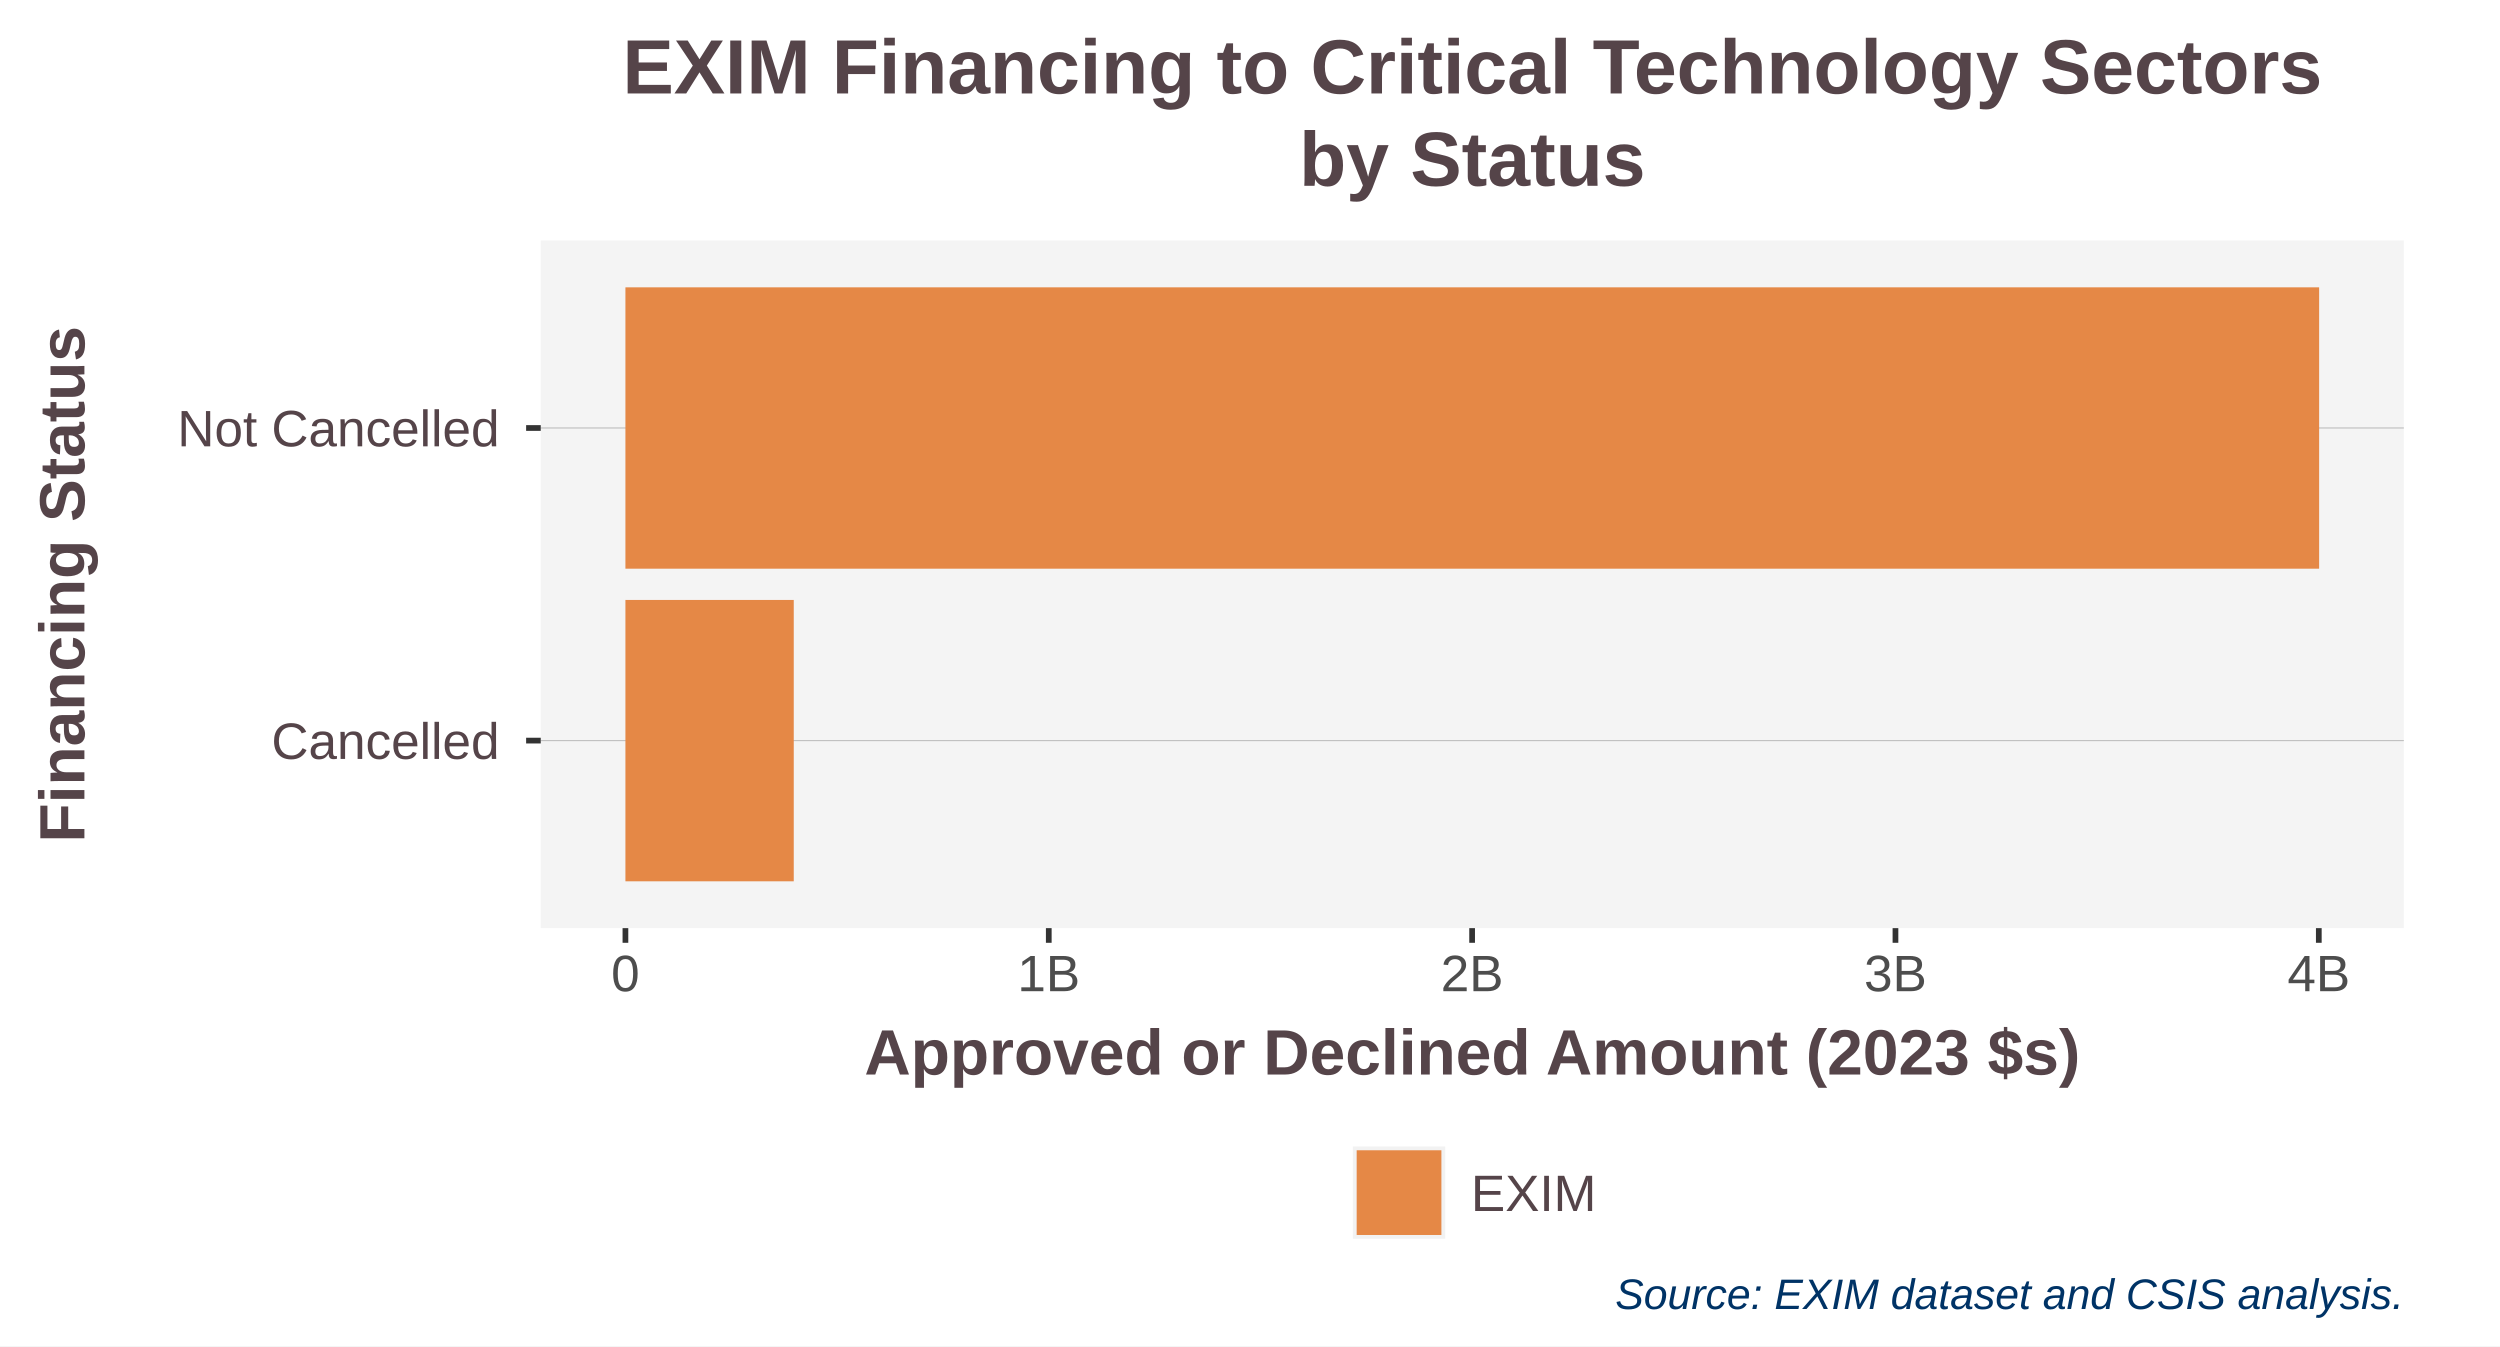
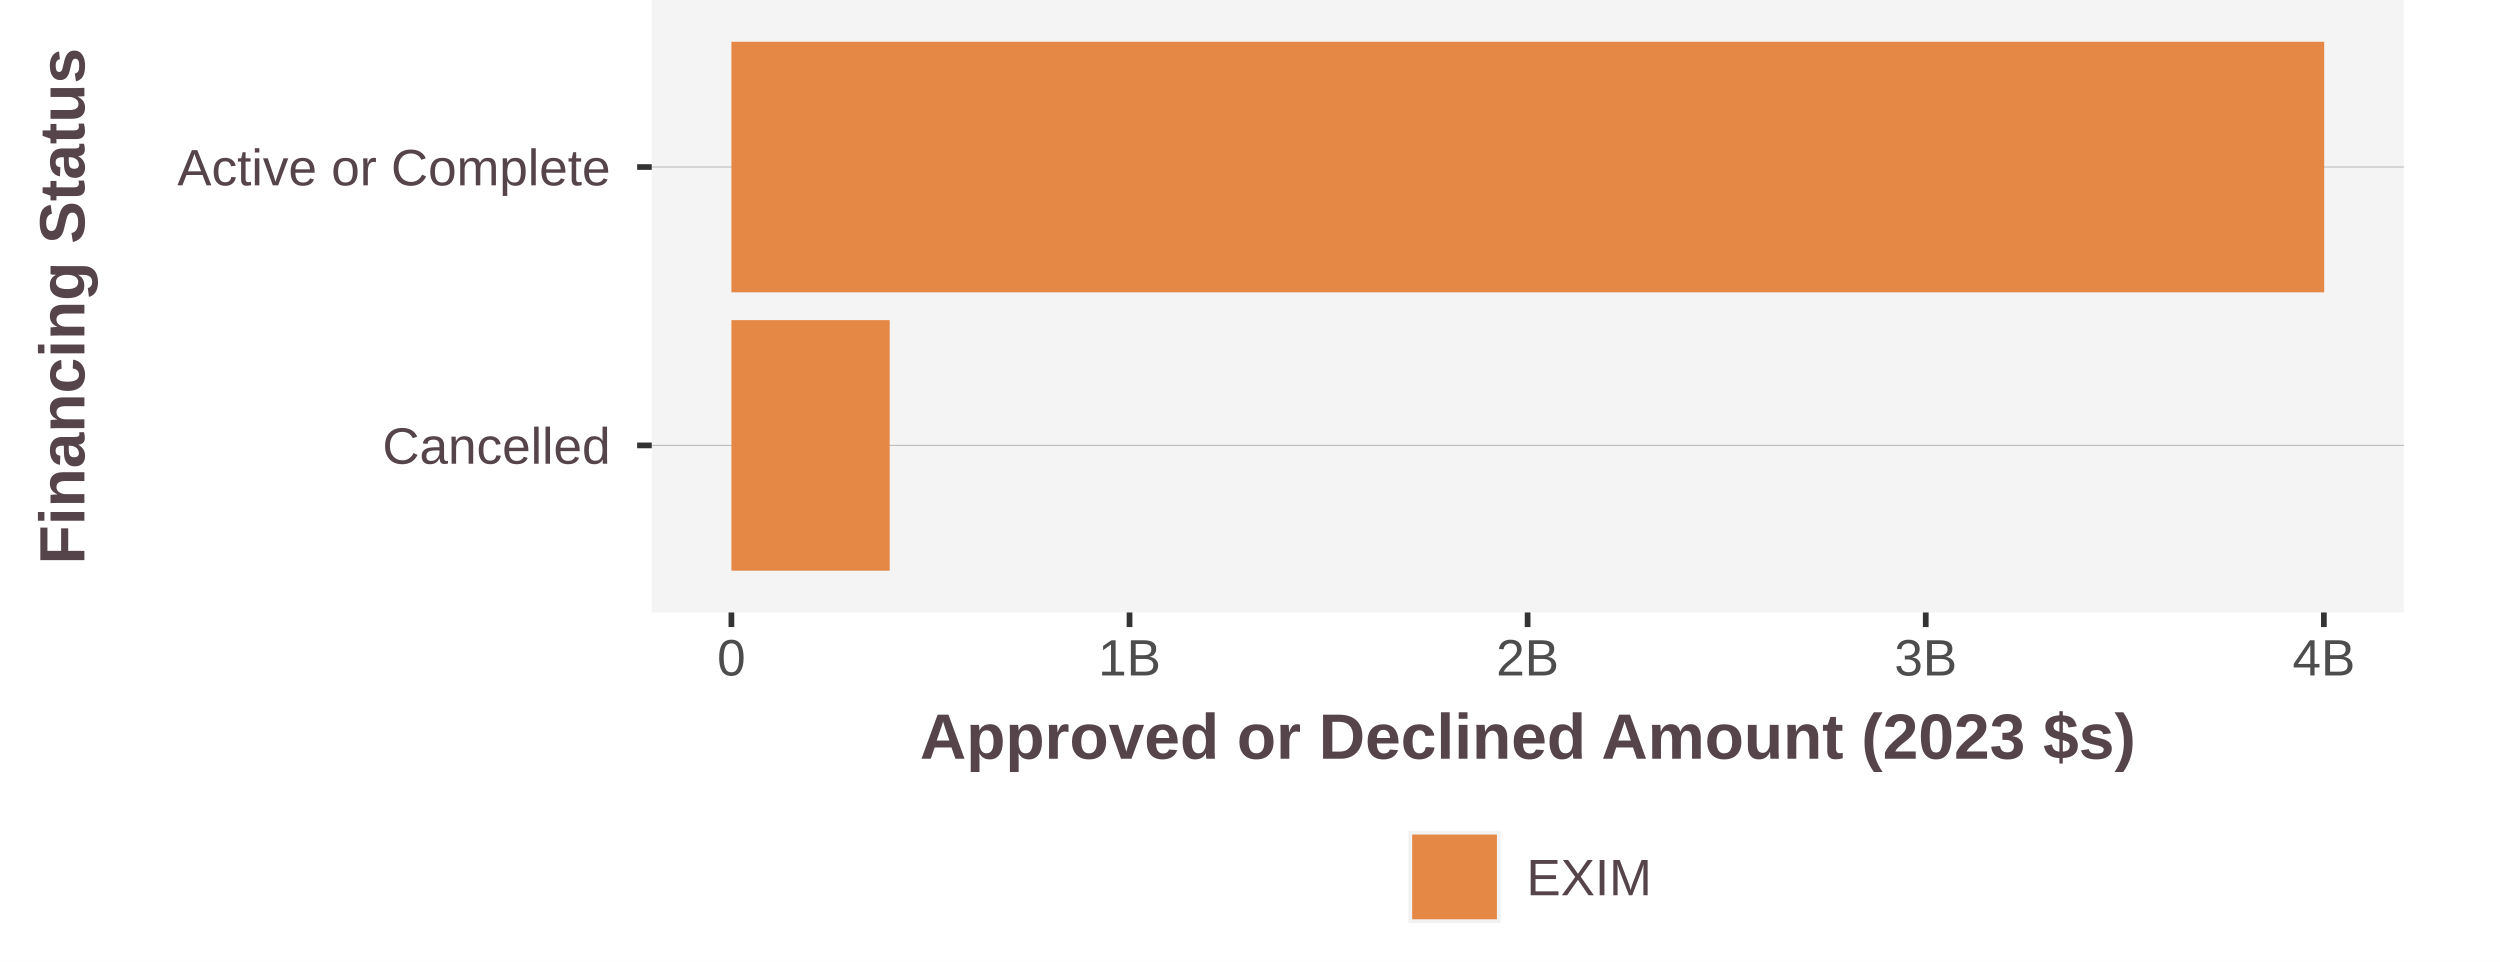
- <svg xmlns="http://www.w3.org/2000/svg" class="svglite" width="468.00pt" height="252.00pt" viewBox="0 0 468.00 252.00">
+ <svg xmlns="http://www.w3.org/2000/svg" class="svglite" width="468.00pt" height="180.00pt" viewBox="0 0 468.00 180.00">
  <defs>
    <style type="text/css">
    .svglite line, .svglite polyline, .svglite polygon, .svglite path, .svglite rect, .svglite circle {
      fill: none;
      stroke: #000000;
      stroke-linecap: round;
      stroke-linejoin: round;
      stroke-miterlimit: 10.00;
    }
    .svglite text {
      white-space: pre;
    }
  </style>
  </defs>
  <rect width="100%" height="100%" style="stroke: none; fill: #FFFFFF;" />
  <defs>
-     <clipPath id="cpMC4wMHw0NjguMDB8MC4wMHwyNTIuMDA=">
-       <rect x="0.00" y="0.00" width="468.00" height="252.00" />
+     <clipPath id="cpMC4wMHw0NjguMDB8MC4wMHwxODAuMDA=">
+       <rect x="0.00" y="0.00" width="468.00" height="180.00" />
    </clipPath>
  </defs>
-   <g clip-path="url(#cpMC4wMHw0NjguMDB8MC4wMHwyNTIuMDA=)">
-     <rect x="0.00" y="0.00" width="468.00" height="252.00" style="stroke-width: 1.07; stroke: #FFFFFF; fill: #FFFFFF;" />
+   <g clip-path="url(#cpMC4wMHw0NjguMDB8MC4wMHwxODAuMDA=)">
+     <rect x="0.00" y="0.00" width="468.00" height="180.00" style="stroke-width: 1.07; stroke: #FFFFFF; fill: #FFFFFF;" />
  </g>
  <defs>
-     <clipPath id="cpMTAxLjIzfDQ1MC4wMHw0NS4wMXwxNzMuNzU=">
-       <rect x="101.23" y="45.01" width="348.77" height="128.74" />
+     <clipPath id="cpMTIyLjAxfDQ1MC4wMHwwLjAwfDExNC42NQ==">
+       <rect x="122.01" y="0.00" width="327.99" height="114.65" />
    </clipPath>
  </defs>
-   <g clip-path="url(#cpMTAxLjIzfDQ1MC4wMHw0NS4wMXwxNzMuNzU=)">
-     <rect x="101.23" y="45.01" width="348.77" height="128.74" style="stroke-width: 1.07; stroke: none; fill: #F4F4F4;" />
-     <polyline points="101.23,138.64 450.00,138.64 " style="stroke-width: 0.21; stroke: #BEBEBE; stroke-linecap: butt;" />
-     <polyline points="101.23,80.12 450.00,80.12 " style="stroke-width: 0.21; stroke: #BEBEBE; stroke-linecap: butt;" />
-     <rect x="117.08" y="112.31" width="31.51" height="52.67" style="stroke-width: 1.07; stroke: none; stroke-linecap: butt; stroke-linejoin: miter; fill: #E58846;" />
-     <rect x="117.08" y="53.79" width="317.06" height="52.67" style="stroke-width: 1.07; stroke: none; stroke-linecap: butt; stroke-linejoin: miter; fill: #E58846;" />
+   <g clip-path="url(#cpMTIyLjAxfDQ1MC4wMHwwLjAwfDExNC42NQ==)">
+     <rect x="122.01" y="0.00" width="327.99" height="114.65" style="stroke-width: 1.07; stroke: none; fill: #F4F4F4;" />
+     <polyline points="122.01,83.38 450.00,83.38 " style="stroke-width: 0.21; stroke: #BEBEBE; stroke-linecap: butt;" />
+     <polyline points="122.01,31.27 450.00,31.27 " style="stroke-width: 0.21; stroke: #BEBEBE; stroke-linecap: butt;" />
+     <rect x="136.92" y="7.82" width="298.17" height="46.90" style="stroke-width: 1.07; stroke: none; stroke-linecap: butt; stroke-linejoin: miter; fill: #E58846;" />
+     <rect x="136.92" y="59.93" width="29.63" height="46.90" style="stroke-width: 1.07; stroke: none; stroke-linecap: butt; stroke-linejoin: miter; fill: #E58846;" />
  </g>
-   <g clip-path="url(#cpMC4wMHw0NjguMDB8MC4wMHwyNTIuMDA=)">
-     <text x="93.51" y="142.07" text-anchor="end" style="font-size: 9.60px;fill: #554449; font-family: &quot;Arial&quot;;" textLength="42.66px" lengthAdjust="spacingAndGlyphs">Cancelled</text>
-     <text x="93.51" y="83.55" text-anchor="end" style="font-size: 9.60px;fill: #554449; font-family: &quot;Arial&quot;;" textLength="60.25px" lengthAdjust="spacingAndGlyphs">Not Cancelled</text>
-     <polyline points="98.49,138.64 101.23,138.64 " style="stroke-width: 1.07; stroke: #333333; stroke-linecap: butt;" />
-     <polyline points="98.49,80.12 101.23,80.12 " style="stroke-width: 1.07; stroke: #333333; stroke-linecap: butt;" />
-     <polyline points="117.08,176.49 117.08,173.75 " style="stroke-width: 1.07; stroke: #333333; stroke-linecap: butt;" />
-     <polyline points="196.33,176.49 196.33,173.75 " style="stroke-width: 1.07; stroke: #333333; stroke-linecap: butt;" />
-     <polyline points="275.58,176.49 275.58,173.75 " style="stroke-width: 1.07; stroke: #333333; stroke-linecap: butt;" />
-     <polyline points="354.83,176.49 354.83,173.75 " style="stroke-width: 1.07; stroke: #333333; stroke-linecap: butt;" />
-     <polyline points="434.08,176.49 434.08,173.75 " style="stroke-width: 1.07; stroke: #333333; stroke-linecap: butt;" />
-     <text x="117.08" y="185.55" text-anchor="middle" style="font-size: 9.60px;fill: #4D4D4D; font-family: &quot;Arial&quot;;" textLength="5.34px" lengthAdjust="spacingAndGlyphs">0</text>
-     <text x="196.33" y="185.55" text-anchor="middle" style="font-size: 9.60px;fill: #4D4D4D; font-family: &quot;Arial&quot;;" textLength="11.73px" lengthAdjust="spacingAndGlyphs">1B</text>
-     <text x="275.58" y="185.55" text-anchor="middle" style="font-size: 9.60px;fill: #4D4D4D; font-family: &quot;Arial&quot;;" textLength="11.73px" lengthAdjust="spacingAndGlyphs">2B</text>
-     <text x="354.83" y="185.55" text-anchor="middle" style="font-size: 9.60px;fill: #4D4D4D; font-family: &quot;Arial&quot;;" textLength="11.73px" lengthAdjust="spacingAndGlyphs">3B</text>
-     <text x="434.08" y="185.55" text-anchor="middle" style="font-size: 9.60px;fill: #4D4D4D; font-family: &quot;Arial&quot;;" textLength="11.73px" lengthAdjust="spacingAndGlyphs">4B</text>
-     <text x="275.62" y="201.15" text-anchor="middle" style="font-size: 12.00px; font-weight: bold;fill: #554449; font-family: &quot;Arial&quot;;" textLength="227.61px" lengthAdjust="spacingAndGlyphs">Approved or Declined Amount (2023 $s)</text>
-     <text transform="translate(15.80,109.38) rotate(-90)" text-anchor="middle" style="font-size: 12.00px; font-weight: bold;fill: #554449; font-family: &quot;Arial&quot;;" textLength="96.67px" lengthAdjust="spacingAndGlyphs">Financing Status</text>
-     <rect x="250.43" y="214.62" width="50.38" height="17.28" style="stroke-width: 1.07; stroke: none; fill: #FFFFFF;" />
-     <rect x="253.26" y="214.62" width="17.28" height="17.28" style="stroke-width: 1.07; stroke: none; fill: #F2F2F2;" />
-     <rect x="253.97" y="215.33" width="15.86" height="15.86" style="stroke-width: 1.07; stroke: none; stroke-linecap: butt; stroke-linejoin: miter; fill: #E58846;" />
-     <text x="275.37" y="226.70" style="font-size: 9.60px;fill: #554449; font-family: &quot;Arial&quot;;" textLength="23.44px" lengthAdjust="spacingAndGlyphs">EXIM</text>
-     <text x="275.62" y="17.50" text-anchor="middle" style="font-size: 14.40px; font-weight: bold;fill: #554449; font-family: &quot;Arial&quot;;" textLength="318.00px" lengthAdjust="spacingAndGlyphs">EXIM Financing to Critical Technology Sectors</text>
-     <text x="275.62" y="34.78" text-anchor="middle" style="font-size: 14.40px; font-weight: bold;fill: #554449; font-family: &quot;Arial&quot;;" textLength="64.79px" lengthAdjust="spacingAndGlyphs">by Status</text>
-     <text x="450.00" y="245.05" text-anchor="end" style="font-size: 8.00px; font-style: italic;fill: #003366; font-family: &quot;Arial&quot;;" textLength="147.66px" lengthAdjust="spacingAndGlyphs">Source: EXIM dataset and CSIS analysis.</text>
+   <g clip-path="url(#cpMC4wMHw0NjguMDB8MC4wMHwxODAuMDA=)">
+     <text x="114.29" y="86.81" text-anchor="end" style="font-size: 9.60px;fill: #554449; font-family: &quot;Arial&quot;;" textLength="42.66px" lengthAdjust="spacingAndGlyphs">Cancelled</text>
+     <text x="114.29" y="34.70" text-anchor="end" style="font-size: 9.60px;fill: #554449; font-family: &quot;Arial&quot;;" textLength="81.03px" lengthAdjust="spacingAndGlyphs">Active or Complete</text>
+     <polyline points="119.27,83.38 122.01,83.38 " style="stroke-width: 1.07; stroke: #333333; stroke-linecap: butt;" />
+     <polyline points="119.27,31.27 122.01,31.27 " style="stroke-width: 1.07; stroke: #333333; stroke-linecap: butt;" />
+     <polyline points="136.92,117.39 136.92,114.65 " style="stroke-width: 1.07; stroke: #333333; stroke-linecap: butt;" />
+     <polyline points="211.45,117.39 211.45,114.65 " style="stroke-width: 1.07; stroke: #333333; stroke-linecap: butt;" />
+     <polyline points="285.97,117.39 285.97,114.65 " style="stroke-width: 1.07; stroke: #333333; stroke-linecap: butt;" />
+     <polyline points="360.50,117.39 360.50,114.65 " style="stroke-width: 1.07; stroke: #333333; stroke-linecap: butt;" />
+     <polyline points="435.03,117.39 435.03,114.65 " style="stroke-width: 1.07; stroke: #333333; stroke-linecap: butt;" />
+     <text x="136.92" y="126.45" text-anchor="middle" style="font-size: 9.60px;fill: #4D4D4D; font-family: &quot;Arial&quot;;" textLength="5.34px" lengthAdjust="spacingAndGlyphs">0</text>
+     <text x="211.45" y="126.45" text-anchor="middle" style="font-size: 9.60px;fill: #4D4D4D; font-family: &quot;Arial&quot;;" textLength="11.73px" lengthAdjust="spacingAndGlyphs">1B</text>
+     <text x="285.97" y="126.45" text-anchor="middle" style="font-size: 9.60px;fill: #4D4D4D; font-family: &quot;Arial&quot;;" textLength="11.73px" lengthAdjust="spacingAndGlyphs">2B</text>
+     <text x="360.50" y="126.45" text-anchor="middle" style="font-size: 9.60px;fill: #4D4D4D; font-family: &quot;Arial&quot;;" textLength="11.73px" lengthAdjust="spacingAndGlyphs">3B</text>
+     <text x="435.03" y="126.45" text-anchor="middle" style="font-size: 9.60px;fill: #4D4D4D; font-family: &quot;Arial&quot;;" textLength="11.73px" lengthAdjust="spacingAndGlyphs">4B</text>
+     <text x="286.01" y="142.04" text-anchor="middle" style="font-size: 12.00px; font-weight: bold;fill: #554449; font-family: &quot;Arial&quot;;" textLength="227.61px" lengthAdjust="spacingAndGlyphs">Approved or Declined Amount (2023 $s)</text>
+     <text transform="translate(15.80,57.32) rotate(-90)" text-anchor="middle" style="font-size: 12.00px; font-weight: bold;fill: #554449; font-family: &quot;Arial&quot;;" textLength="96.67px" lengthAdjust="spacingAndGlyphs">Financing Status</text>
+     <rect x="260.82" y="155.52" width="50.38" height="17.28" style="stroke-width: 1.07; stroke: none; fill: #FFFFFF;" />
+     <rect x="263.65" y="155.52" width="17.28" height="17.28" style="stroke-width: 1.07; stroke: none; fill: #F2F2F2;" />
+     <rect x="264.36" y="156.23" width="15.86" height="15.86" style="stroke-width: 1.07; stroke: none; stroke-linecap: butt; stroke-linejoin: miter; fill: #E58846;" />
+     <text x="285.76" y="167.59" style="font-size: 9.60px;fill: #554449; font-family: &quot;Arial&quot;;" textLength="23.44px" lengthAdjust="spacingAndGlyphs">EXIM</text>
  </g>
</svg>
